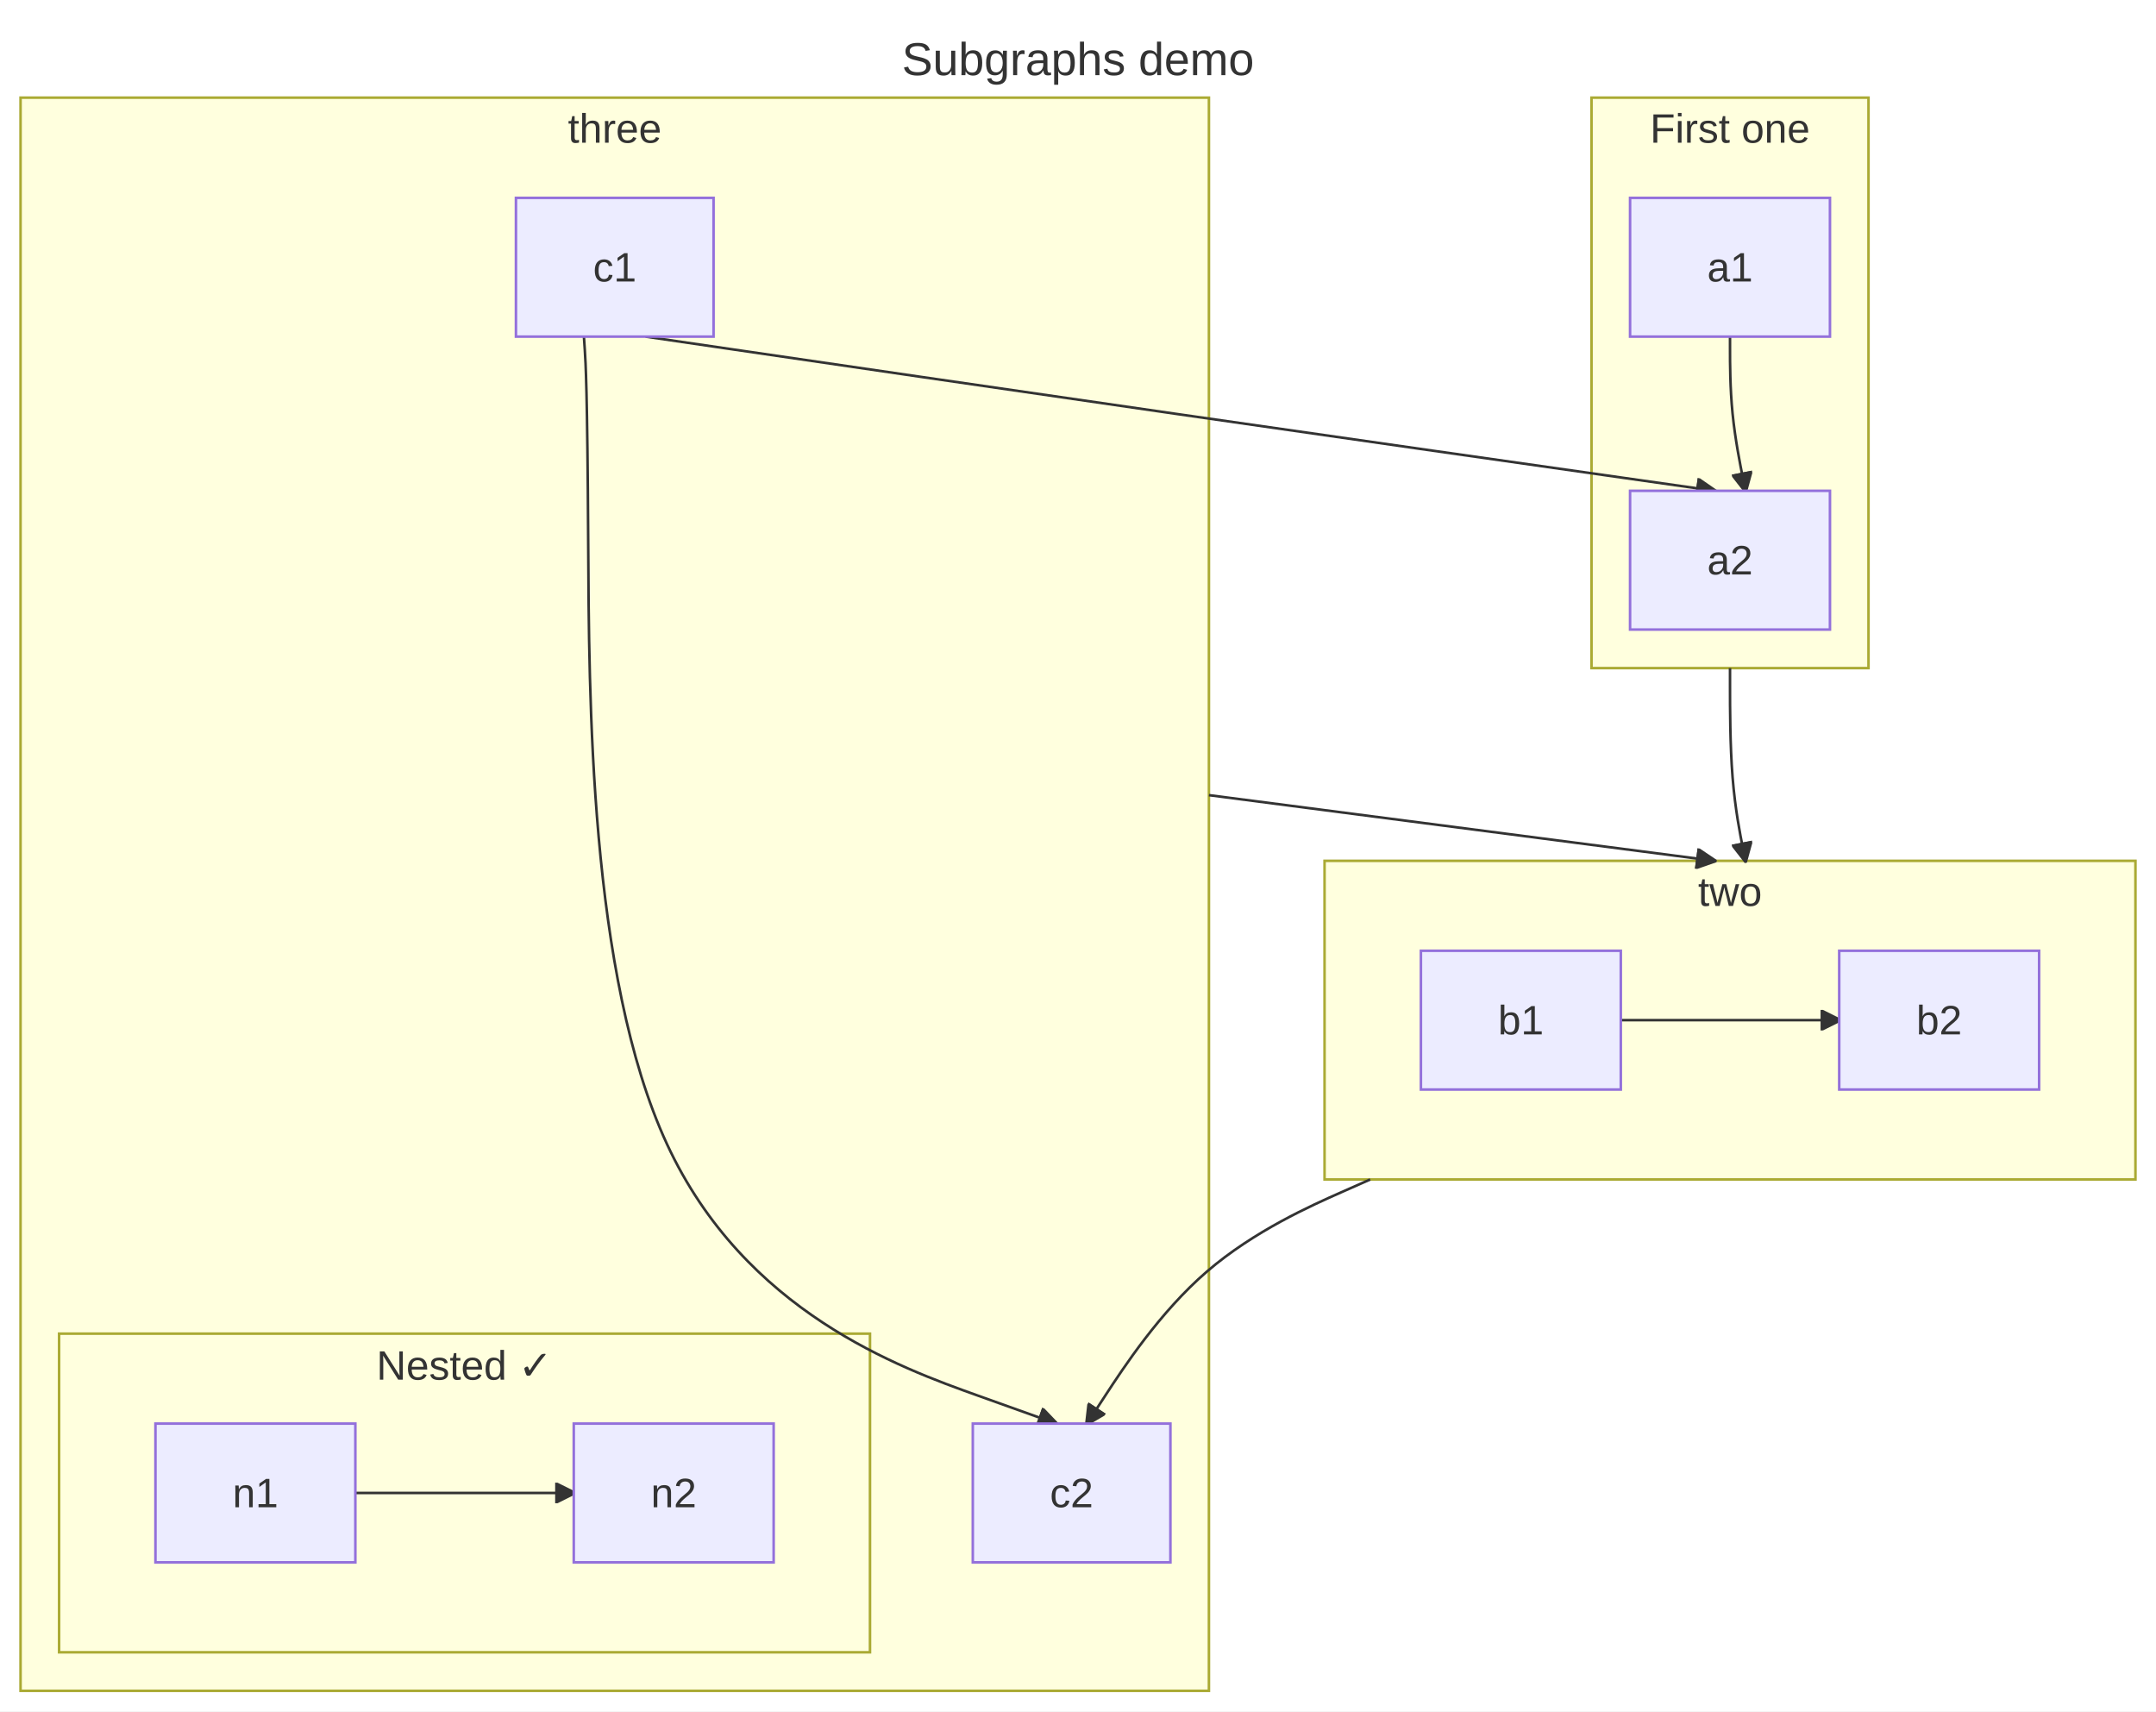
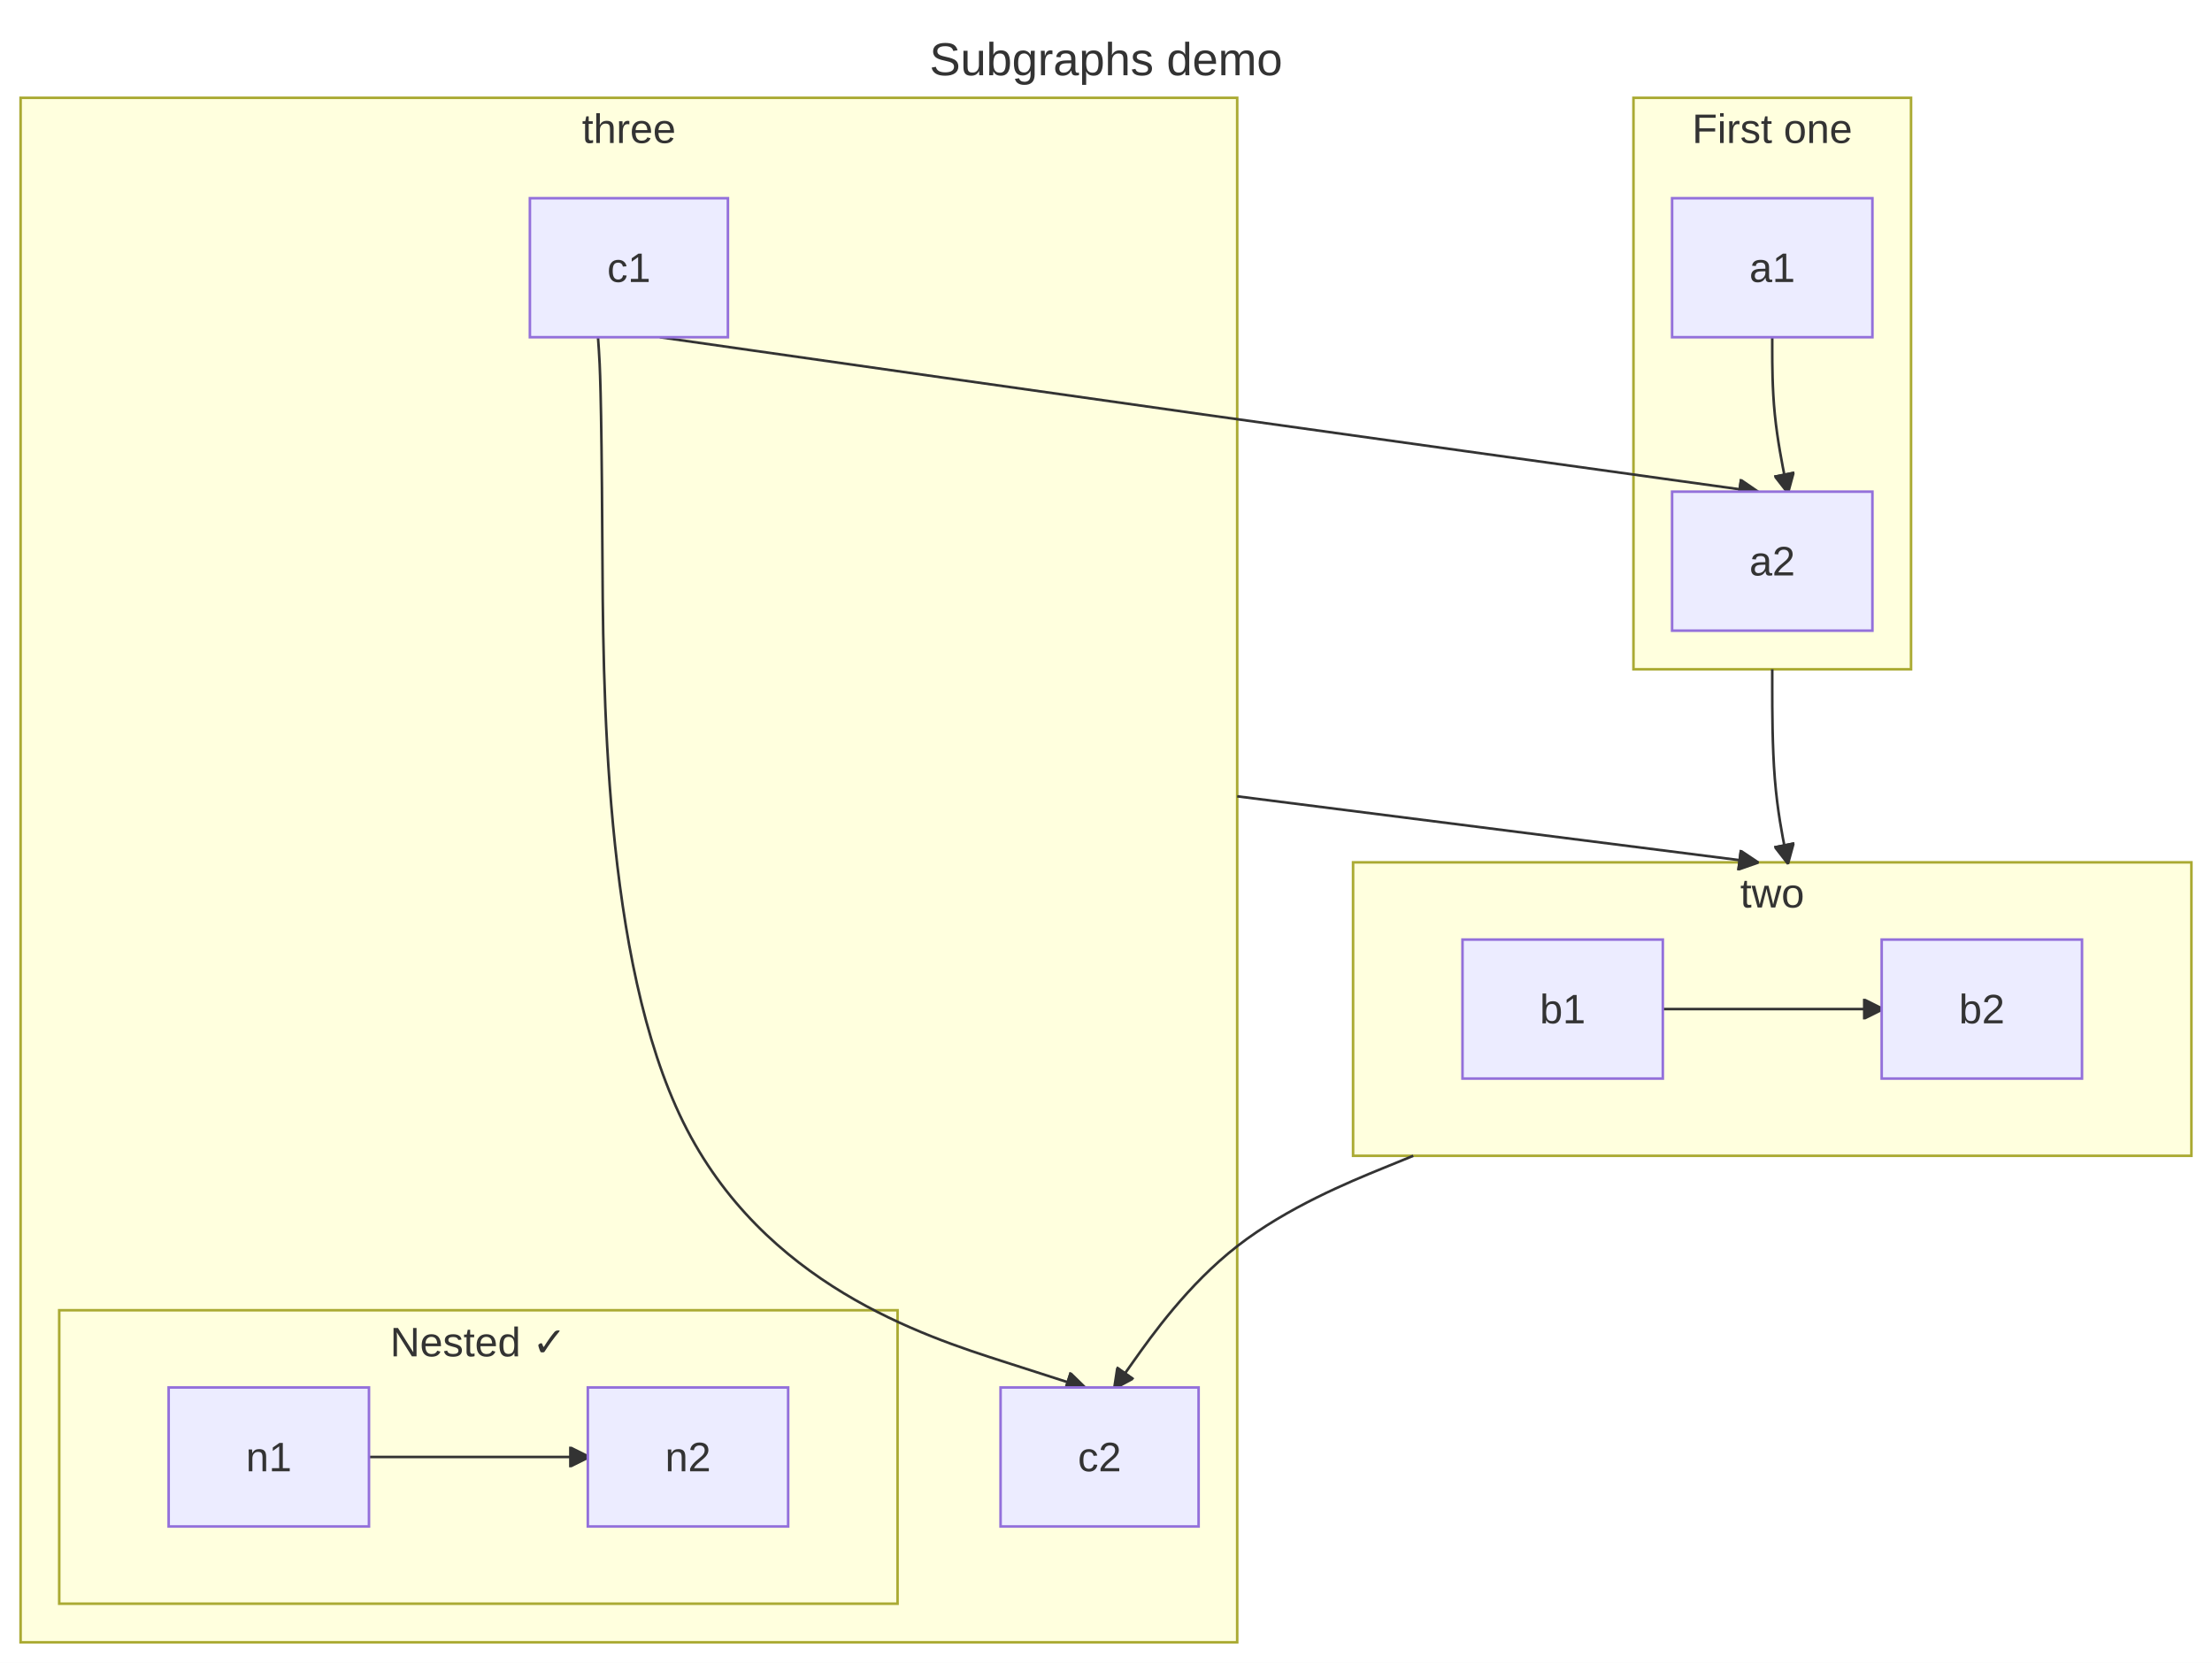
- <svg xmlns="http://www.w3.org/2000/svg" id="mermaid" class="flowchart" width="839.09" height="666" viewBox="-718.08 -47 839.09 666" role="graphics-document document" aria-roledescription="flowchart-v2">
+ <svg xmlns="http://www.w3.org/2000/svg" id="mermaid" class="flowchart" width="859.09" height="646" viewBox="-733.08 -47 859.09 646" role="graphics-document document" aria-roledescription="flowchart-v2">
  <style>#mermaid{font-family:"trebuchet ms",verdana,arial,sans-serif;font-size:16px;fill:#333;}#mermaid .node rect,#mermaid .node circle,#mermaid .node ellipse,#mermaid .node polygon,#mermaid .node path{fill:#ECECFF;stroke:#9370DB;stroke-width:1px;}#mermaid .flowchart-link{stroke:#333333;fill:none;stroke-width:1px;}#mermaid .thick{stroke-width:3.5px;}#mermaid .dotted{stroke-dasharray:3;}#mermaid .edgeLabel rect{fill:rgba(232,232,232,0.8);stroke:none;}#mermaid .cluster rect{fill:#ffffde;stroke:#aaaa33;stroke-width:1px;}#mermaid .marker{fill:#333333;stroke:#333333;}#mermaid text{fill:#333;text-anchor:middle;dominant-baseline:central;}#mermaid .title{font-size:18px;}</style>
  <defs>
    <marker id="mm-arrow-end" class="marker" viewBox="0 0 10 10" refX="9" refY="5" markerUnits="userSpaceOnUse" markerWidth="8" markerHeight="8" orient="auto">
      <path d="M 0 0 L 10 5 L 0 10 z" class="marker" />
    </marker>
    <marker id="mm-arrow-start" class="marker" viewBox="0 0 10 10" refX="1" refY="5" markerUnits="userSpaceOnUse" markerWidth="8" markerHeight="8" orient="auto">
      <path d="M 10 0 L 0 5 L 10 10 z" class="marker" />
    </marker>
    <marker id="mm-circle-end" class="marker" viewBox="0 0 10 10" refX="9" refY="5" markerUnits="userSpaceOnUse" markerWidth="10" markerHeight="10" orient="auto">
      <circle cx="5" cy="5" r="4" class="marker" />
    </marker>
    <marker id="mm-circle-start" class="marker" viewBox="0 0 10 10" refX="1" refY="5" markerUnits="userSpaceOnUse" markerWidth="10" markerHeight="10" orient="auto">
      <circle cx="5" cy="5" r="4" class="marker" />
    </marker>
    <marker id="mm-cross-end" class="marker" viewBox="0 0 11 11" refX="10" refY="5.5" markerUnits="userSpaceOnUse" markerWidth="11" markerHeight="11" orient="auto">
      <path d="M 1 1 L 10 10 M 10 1 L 1 10" class="marker" style="stroke-width:2px" />
    </marker>
    <marker id="mm-cross-start" class="marker" viewBox="0 0 11 11" refX="1" refY="5.5" markerUnits="userSpaceOnUse" markerWidth="11" markerHeight="11" orient="auto">
      <path d="M 1 1 L 10 10 M 10 1 L 1 10" class="marker" style="stroke-width:2px" />
    </marker>
  </defs>
-   <rect x="-718.08" y="-47" width="839.09" height="666" fill="white" />
-   <text class="title" x="-298.53" y="-24">Subgraphs demo</text>
+   <rect x="-733.08" y="-47" width="859.09" height="646" fill="white" />
+   <text class="title" x="-303.53" y="-24">Subgraphs demo</text>
  <g class="root">
    <g class="clusters">
      <g class="cluster" id="one">
        <rect x="-98.68" y="-9" width="107.8" height="222" />
        <text class="cluster-label" x="-44.78" y="3">First one</text>
      </g>
      <g class="cluster" id="two">
-         <rect x="-202.58" y="288" width="315.59" height="124" />
+         <rect x="-207.58" y="288" width="325.59" height="114" />
        <text class="cluster-label" x="-44.78" y="300">two</text>
      </g>
      <g class="cluster" id="three">
-         <rect x="-710.08" y="-9" width="462.5" height="620" />
-         <text class="cluster-label" x="-478.83" y="3">three</text>
+         <rect x="-725.08" y="-9" width="472.5" height="600" />
+         <text class="cluster-label" x="-488.83" y="3">three</text>
      </g>
      <g class="cluster" id="nested">
-         <rect x="-695.08" y="472" width="315.59" height="124" />
-         <text class="cluster-label" x="-537.28" y="484">Nested ✓</text>
+         <rect x="-710.08" y="462" width="325.59" height="114" />
+         <text class="cluster-label" x="-547.28" y="474">Nested ✓</text>
      </g>
    </g>
    <g class="edgePaths">
-       <path id="L_c1_a2_0" class="flowchart-link" d="M-466.83,84L-432.66,89C-398.49,94 -330.15,104 -260.8,114C-191.46,124 -121.12,134 -85.95,139L-50.78,144" marker-end="url(#mm-arrow-end)" />
+       <path id="L_c1_a2_0" class="flowchart-link" d="M-476.83,84L-441.82,89C-406.82,94 -336.81,104 -265.8,114C-194.8,124 -122.79,134 -86.79,139L-50.78,144" marker-end="url(#mm-arrow-end)" />
      <path id="L_a1_a2_1" class="flowchart-link" d="M-44.78,84L-44.78,89C-44.78,94 -44.78,104 -43.78,114C-42.78,124 -40.78,134 -39.78,139L-38.78,144" marker-end="url(#mm-arrow-end)" />
-       <path id="L_b1_b2_2" class="flowchart-link" d="M-87.28,350L-2.28,350" marker-end="url(#mm-arrow-end)" />
-       <path id="L_c1_c2_3" class="flowchart-link" d="M-490.83,84L-490.49,89C-490.16,94 -489.49,104 -489.16,163.67C-488.83,223.33 -488.83,332.67 -458.53,398.17C-428.23,463.67 -367.63,485.33 -337.33,496.17L-307.03,507" marker-end="url(#mm-arrow-end)" />
-       <path id="L_n1_n2_4" class="flowchart-link" d="M-579.78,534L-494.78,534" marker-end="url(#mm-arrow-end)" />
+       <path id="L_b1_b2_2" class="flowchart-link" d="M-87.28,345L-2.28,345" marker-end="url(#mm-arrow-end)" />
+       <path id="L_c1_c2_3" class="flowchart-link" d="M-500.83,84L-500.49,89C-500.16,94 -499.49,104 -499.16,162C-498.83,220 -498.83,326 -467.7,389C-436.56,452 -374.3,472 -343.16,482L-312.03,492" marker-end="url(#mm-arrow-end)" />
+       <path id="L_n1_n2_4" class="flowchart-link" d="M-589.78,519L-504.78,519" marker-end="url(#mm-arrow-end)" />
      <path id="L_one_two_5" class="flowchart-link" d="M-44.78,213L-44.78,220.5C-44.78,228 -44.78,243 -43.78,255.5C-42.78,268 -40.78,278 -39.78,283L-38.78,288" marker-end="url(#mm-arrow-end)" />
-       <path id="L_three_two_6" class="flowchart-link" d="M-247.58,262.44L-50.78,288" marker-end="url(#mm-arrow-end)" />
-       <path id="L_two_c2_7" class="flowchart-link" d="M-184.82,412L-196.11,417C-207.4,422 -229.99,432 -248.36,447.83C-266.73,463.67 -280.88,485.33 -287.96,496.17L-295.03,507" marker-end="url(#mm-arrow-end)" />
+       <path id="L_three_two_6" class="flowchart-link" d="M-252.58,262.35L-50.78,288" marker-end="url(#mm-arrow-end)" />
+       <path id="L_two_c2_7" class="flowchart-link" d="M-184.2,402L-196.43,407C-208.66,412 -233.12,422 -252.42,437C-271.73,452 -285.88,472 -292.96,482L-300.03,492" marker-end="url(#mm-arrow-end)" />
    </g>
    <g class="edgeLabels" />
    <g class="nodes">
-       <g class="node default" id="flowchart-c1-0" transform="translate(-478.83,57)">
+       <g class="node default" id="flowchart-c1-0" transform="translate(-488.83,57)">
        <rect x="-38.45" y="-27" width="76.91" height="54" />
        <text class="nodeLabel" x="0" y="0">c1</text>
      </g>
      <g class="node default" id="flowchart-a2-1" transform="translate(-44.78,171)">
        <rect x="-38.9" y="-27" width="77.8" height="54" />
        <text class="nodeLabel" x="0" y="0">a2</text>
      </g>
      <g class="node default" id="flowchart-a1-2" transform="translate(-44.78,57)">
        <rect x="-38.9" y="-27" width="77.8" height="54" />
        <text class="nodeLabel" x="0" y="0">a1</text>
      </g>
-       <g class="node default" id="flowchart-b1-3" transform="translate(-126.18,350)">
+       <g class="node default" id="flowchart-b1-3" transform="translate(-126.18,345)">
        <rect x="-38.9" y="-27" width="77.8" height="54" />
        <text class="nodeLabel" x="0" y="0">b1</text>
      </g>
-       <g class="node default" id="flowchart-b2-4" transform="translate(36.62,350)">
+       <g class="node default" id="flowchart-b2-4" transform="translate(36.62,345)">
        <rect x="-38.9" y="-27" width="77.8" height="54" />
        <text class="nodeLabel" x="0" y="0">b2</text>
      </g>
-       <g class="node default" id="flowchart-c2-5" transform="translate(-301.03,534)">
+       <g class="node default" id="flowchart-c2-5" transform="translate(-306.03,519)">
        <rect x="-38.45" y="-27" width="76.91" height="54" />
        <text class="nodeLabel" x="0" y="0">c2</text>
      </g>
-       <g class="node default" id="flowchart-n1-6" transform="translate(-618.68,534)">
+       <g class="node default" id="flowchart-n1-6" transform="translate(-628.68,519)">
        <rect x="-38.9" y="-27" width="77.8" height="54" />
        <text class="nodeLabel" x="0" y="0">n1</text>
      </g>
-       <g class="node default" id="flowchart-n2-7" transform="translate(-455.88,534)">
+       <g class="node default" id="flowchart-n2-7" transform="translate(-465.88,519)">
        <rect x="-38.9" y="-27" width="77.8" height="54" />
        <text class="nodeLabel" x="0" y="0">n2</text>
      </g>
    </g>
  </g>
</svg>
